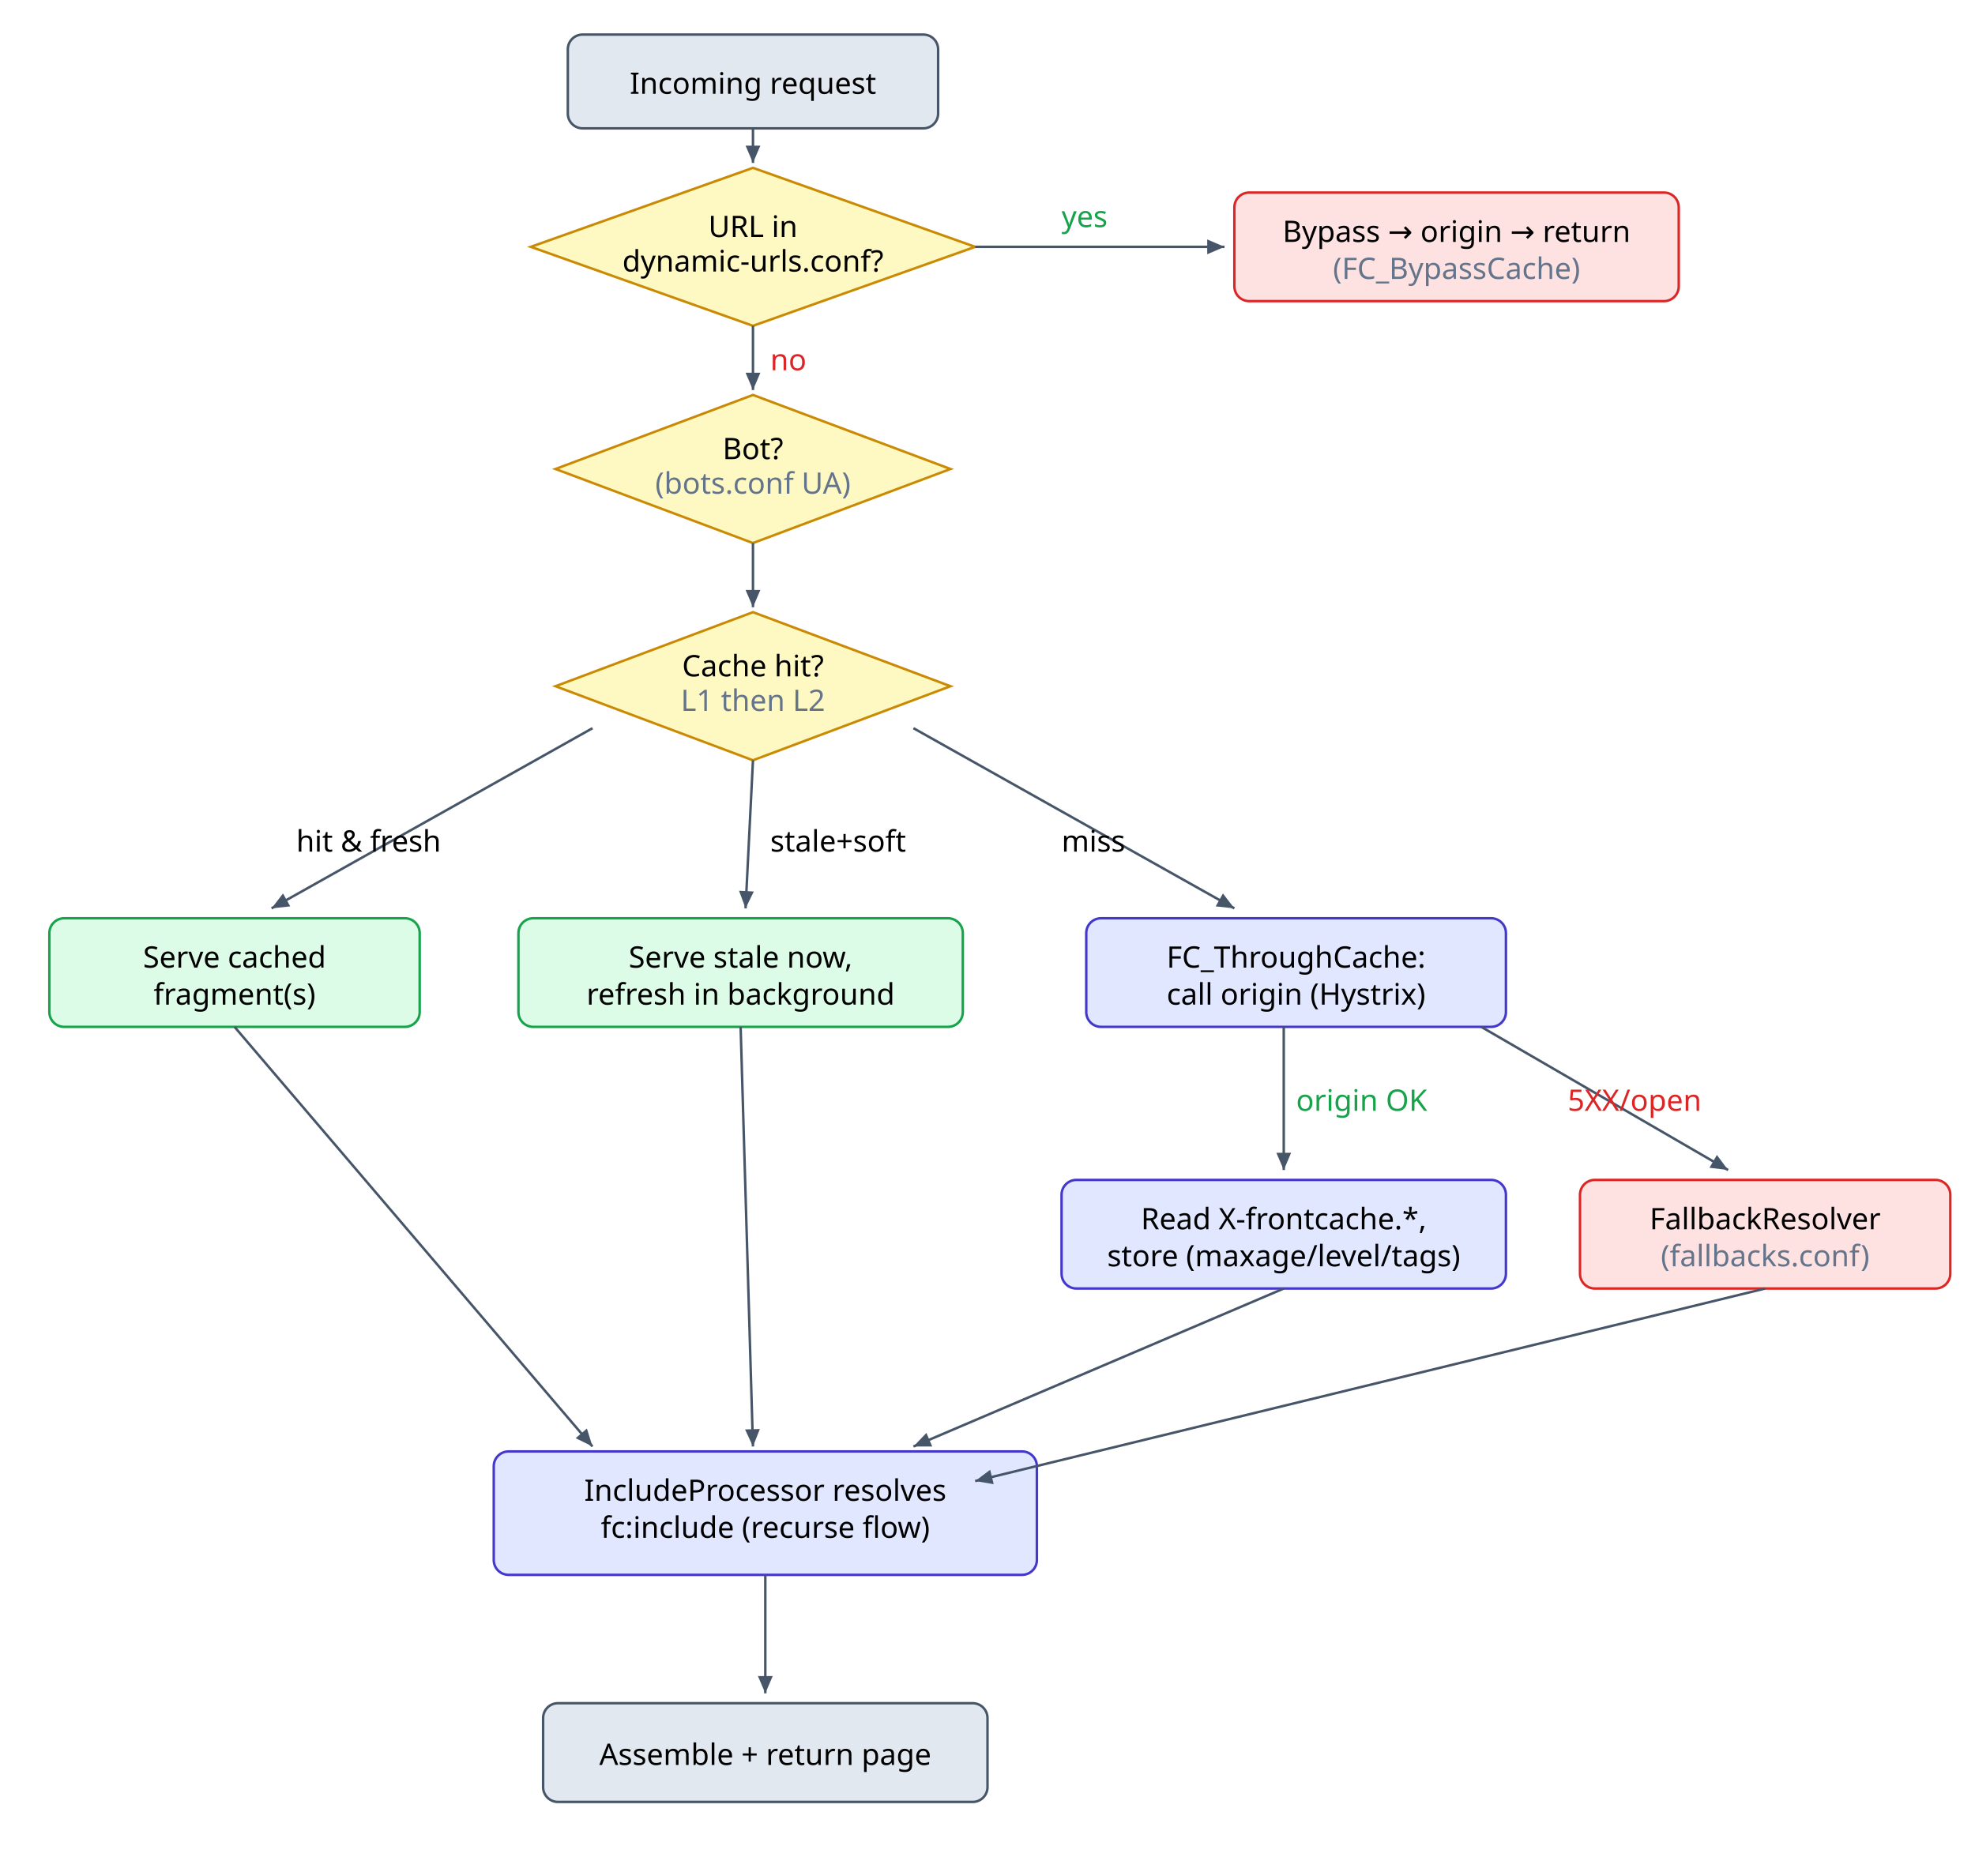
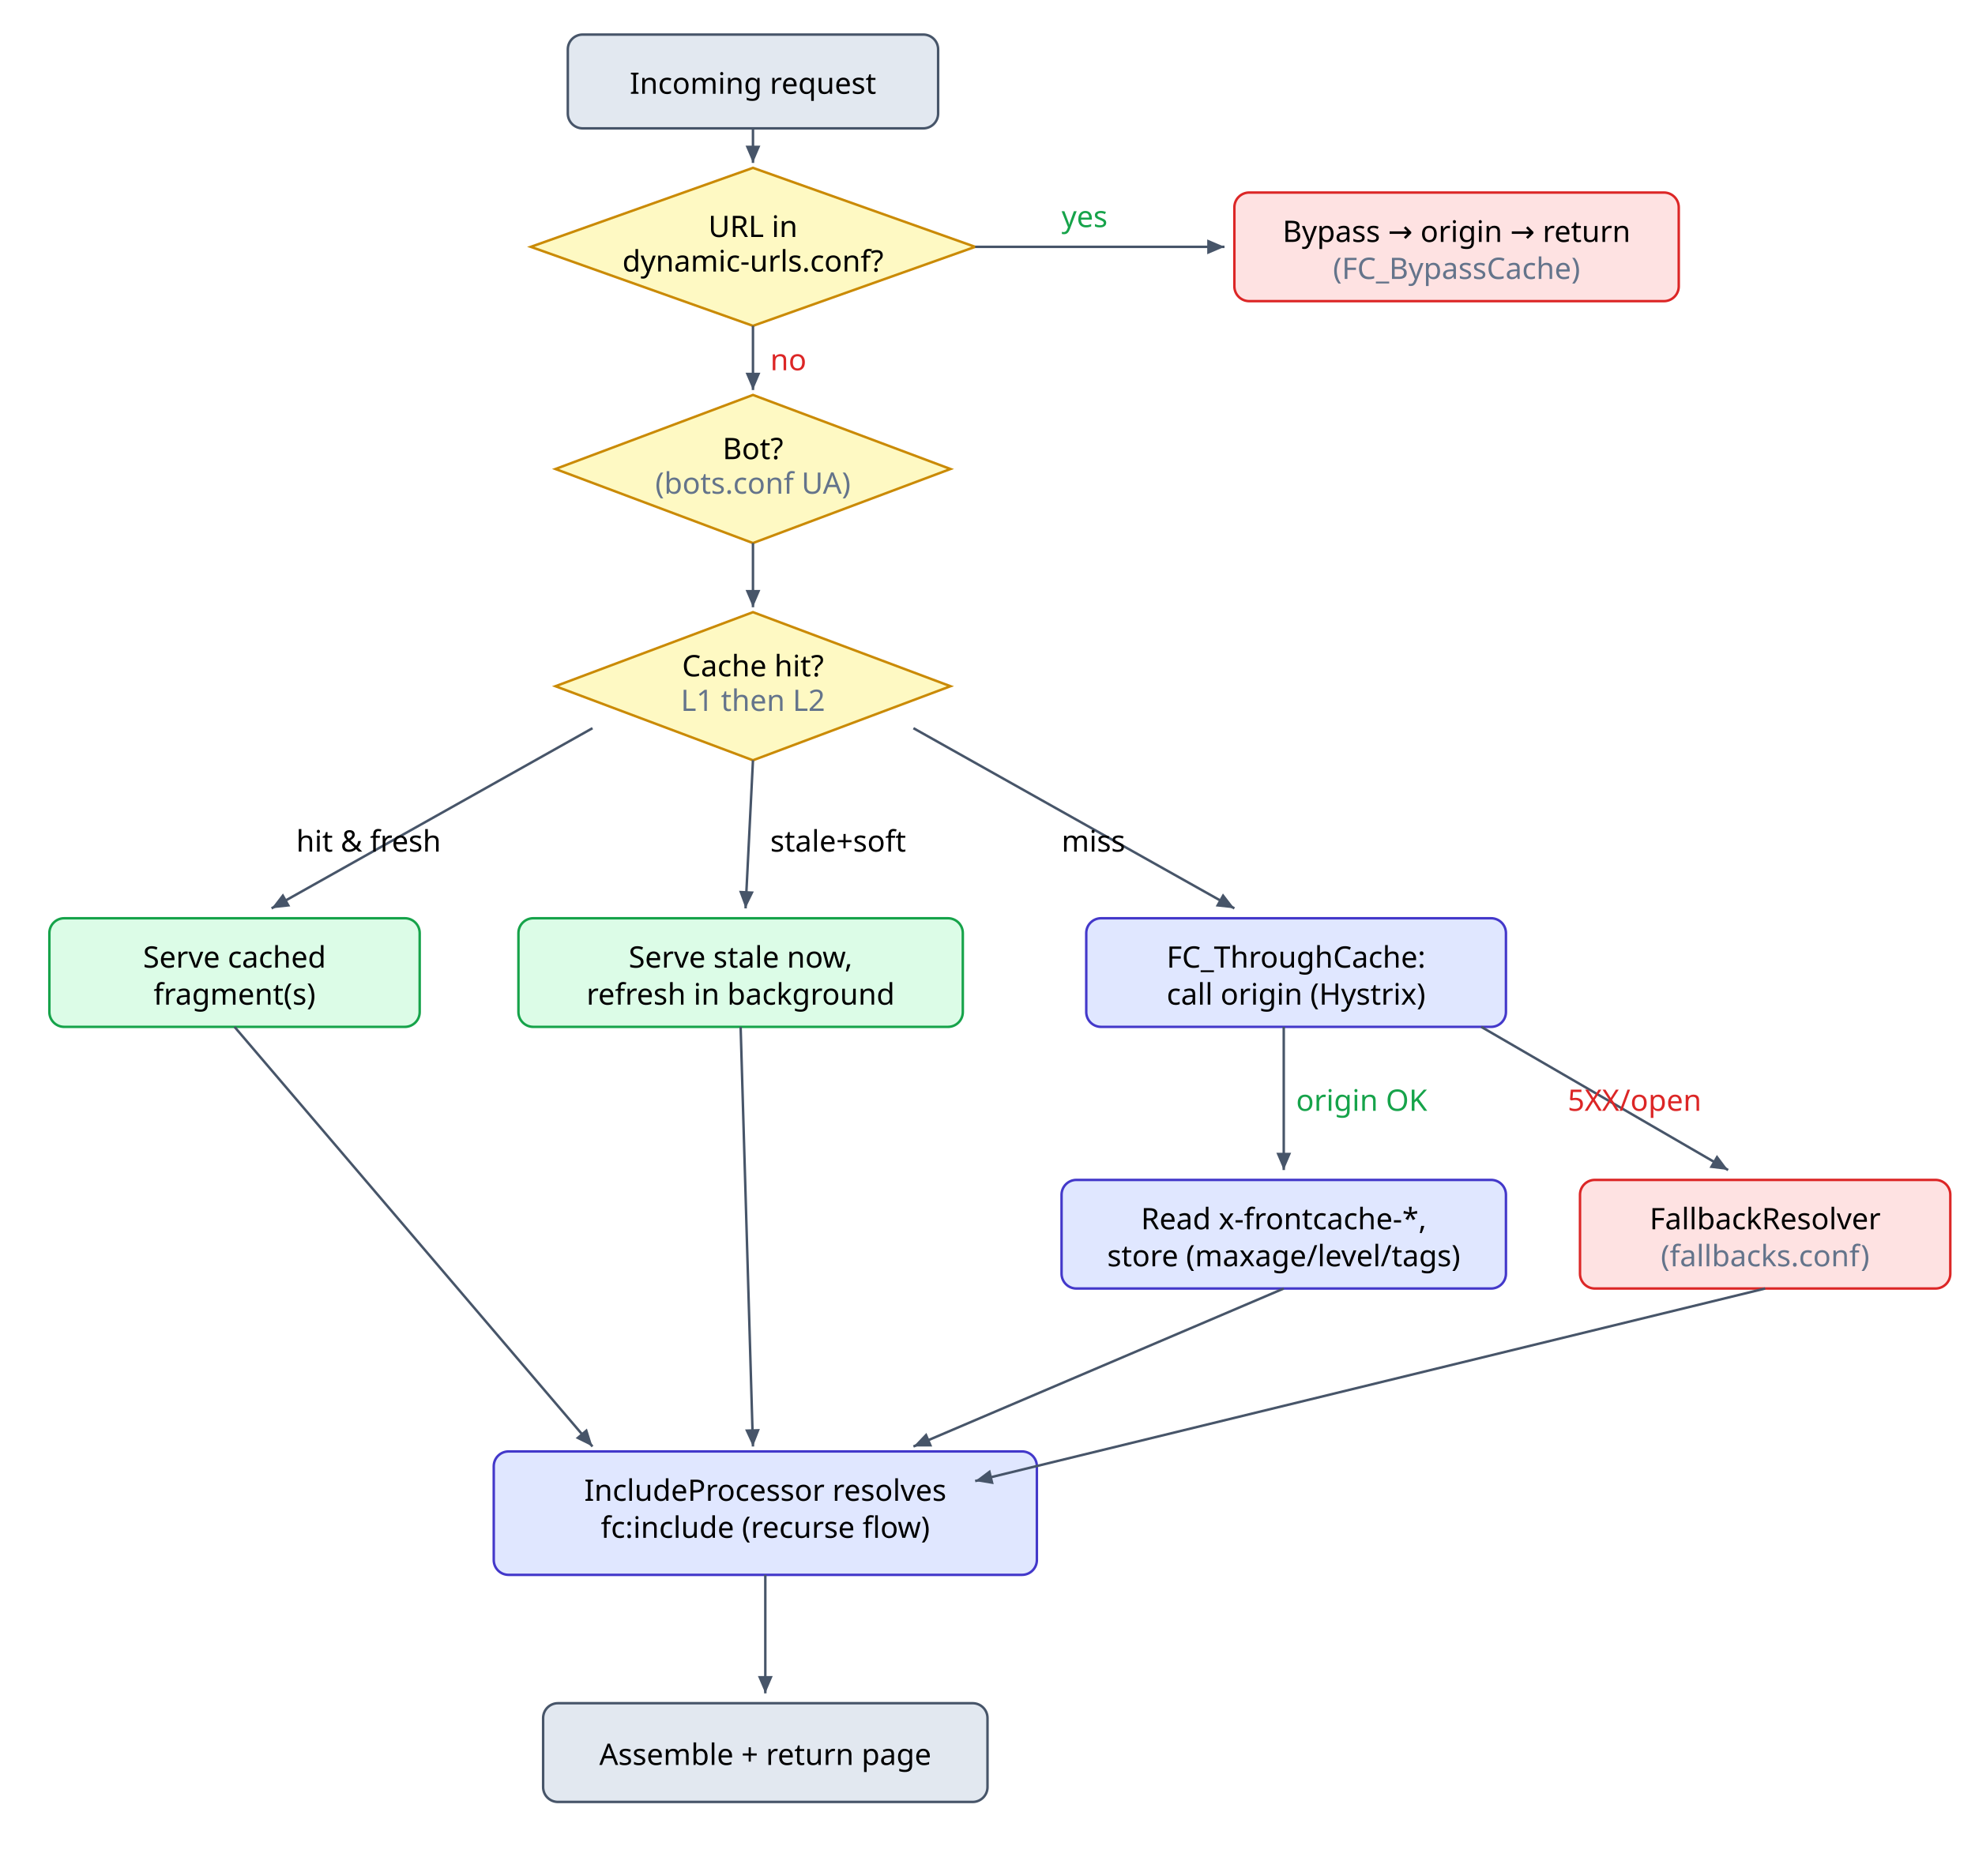
<svg xmlns="http://www.w3.org/2000/svg" viewBox="0 0 800 760" width="800" height="760" font-family="sans-serif" font-size="12">
  <defs>
    <marker id="a" markerWidth="9" markerHeight="9" refX="7" refY="3" orient="auto">
      <path d="M0,0 L7,3 L0,6 z" fill="#475569" />
    </marker>
  </defs>
  <rect x="0" y="0" width="800" height="760" fill="#ffffff" />
  <rect x="230" y="14" width="150" height="38" rx="6" fill="#e2e8f0" stroke="#475569" />
  <text x="305" y="38" text-anchor="middle">Incoming request</text>
  <polygon points="215,100 305,68 395,100 305,132" fill="#fef9c3" stroke="#ca8a04" />
  <text x="305" y="96" text-anchor="middle">URL in</text>
  <text x="305" y="110" text-anchor="middle">dynamic-urls.conf?</text>
  <rect x="500" y="78" width="180" height="44" rx="6" fill="#fee2e2" stroke="#dc2626" />
  <text x="590" y="98" text-anchor="middle">Bypass → origin → return</text>
  <text x="590" y="113" text-anchor="middle" fill="#64748b">(FC_BypassCache)</text>
  <polygon points="225,190 305,160 385,190 305,220" fill="#fef9c3" stroke="#ca8a04" />
  <text x="305" y="186" text-anchor="middle">Bot?</text>
  <text x="305" y="200" text-anchor="middle" fill="#64748b">(bots.conf UA)</text>
  <polygon points="225,278 305,248 385,278 305,308" fill="#fef9c3" stroke="#ca8a04" />
  <text x="305" y="274" text-anchor="middle">Cache hit?</text>
  <text x="305" y="288" text-anchor="middle" fill="#64748b">L1 then L2</text>
  <rect x="20" y="372" width="150" height="44" rx="6" fill="#dcfce7" stroke="#16a34a" />
  <text x="95" y="392" text-anchor="middle">Serve cached</text>
  <text x="95" y="407" text-anchor="middle">fragment(s)</text>
  <rect x="210" y="372" width="180" height="44" rx="6" fill="#dcfce7" stroke="#16a34a" />
  <text x="300" y="392" text-anchor="middle">Serve stale now,</text>
  <text x="300" y="407" text-anchor="middle">refresh in background</text>
  <rect x="440" y="372" width="170" height="44" rx="6" fill="#e0e7ff" stroke="#4338ca" />
  <text x="525" y="392" text-anchor="middle">FC_ThroughCache:</text>
  <text x="525" y="407" text-anchor="middle">call origin (Hystrix)</text>
  <rect x="430" y="478" width="180" height="44" rx="6" fill="#e0e7ff" stroke="#4338ca" />
-   <text x="520" y="498" text-anchor="middle">Read X-frontcache.*,</text>
+   <text x="520" y="498" text-anchor="middle">Read x-frontcache-*,</text>
  <text x="520" y="513" text-anchor="middle">store (maxage/level/tags)</text>
  <rect x="640" y="478" width="150" height="44" rx="6" fill="#fee2e2" stroke="#dc2626" />
  <text x="715" y="498" text-anchor="middle">FallbackResolver</text>
  <text x="715" y="513" text-anchor="middle" fill="#64748b">(fallbacks.conf)</text>
  <rect x="200" y="588" width="220" height="50" rx="6" fill="#e0e7ff" stroke="#4338ca" />
  <text x="310" y="608" text-anchor="middle">IncludeProcessor resolves</text>
  <text x="310" y="623" text-anchor="middle">fc:include (recurse flow)</text>
  <rect x="220" y="690" width="180" height="40" rx="6" fill="#e2e8f0" stroke="#475569" />
  <text x="310" y="715" text-anchor="middle">Assemble + return page</text>
  <line x1="305" y1="52" x2="305" y2="66" stroke="#475569" marker-end="url(#a)" />
  <line x1="395" y1="100" x2="496" y2="100" stroke="#475569" marker-end="url(#a)" />
  <text x="430" y="92" fill="#16a34a">yes</text>
  <line x1="305" y1="132" x2="305" y2="158" stroke="#475569" marker-end="url(#a)" />
  <text x="312" y="150" fill="#dc2626">no</text>
  <line x1="305" y1="220" x2="305" y2="246" stroke="#475569" marker-end="url(#a)" />
  <line x1="240" y1="295" x2="110" y2="368" stroke="#475569" marker-end="url(#a)" />
  <text x="120" y="345">hit &amp; fresh</text>
  <line x1="305" y1="308" x2="302" y2="368" stroke="#475569" marker-end="url(#a)" />
  <text x="312" y="345">stale+soft</text>
  <line x1="370" y1="295" x2="500" y2="368" stroke="#475569" marker-end="url(#a)" />
  <text x="430" y="345">miss</text>
  <line x1="520" y1="416" x2="520" y2="474" stroke="#475569" marker-end="url(#a)" />
  <text x="525" y="450" fill="#16a34a">origin OK</text>
  <line x1="600" y1="416" x2="700" y2="474" stroke="#475569" marker-end="url(#a)" />
  <text x="635" y="450" fill="#dc2626">5XX/open</text>
  <line x1="95" y1="416" x2="240" y2="586" stroke="#475569" marker-end="url(#a)" />
  <line x1="300" y1="416" x2="305" y2="586" stroke="#475569" marker-end="url(#a)" />
  <line x1="520" y1="522" x2="370" y2="586" stroke="#475569" marker-end="url(#a)" />
  <line x1="715" y1="522" x2="395" y2="600" stroke="#475569" marker-end="url(#a)" />
  <line x1="310" y1="638" x2="310" y2="686" stroke="#475569" marker-end="url(#a)" />
</svg>
